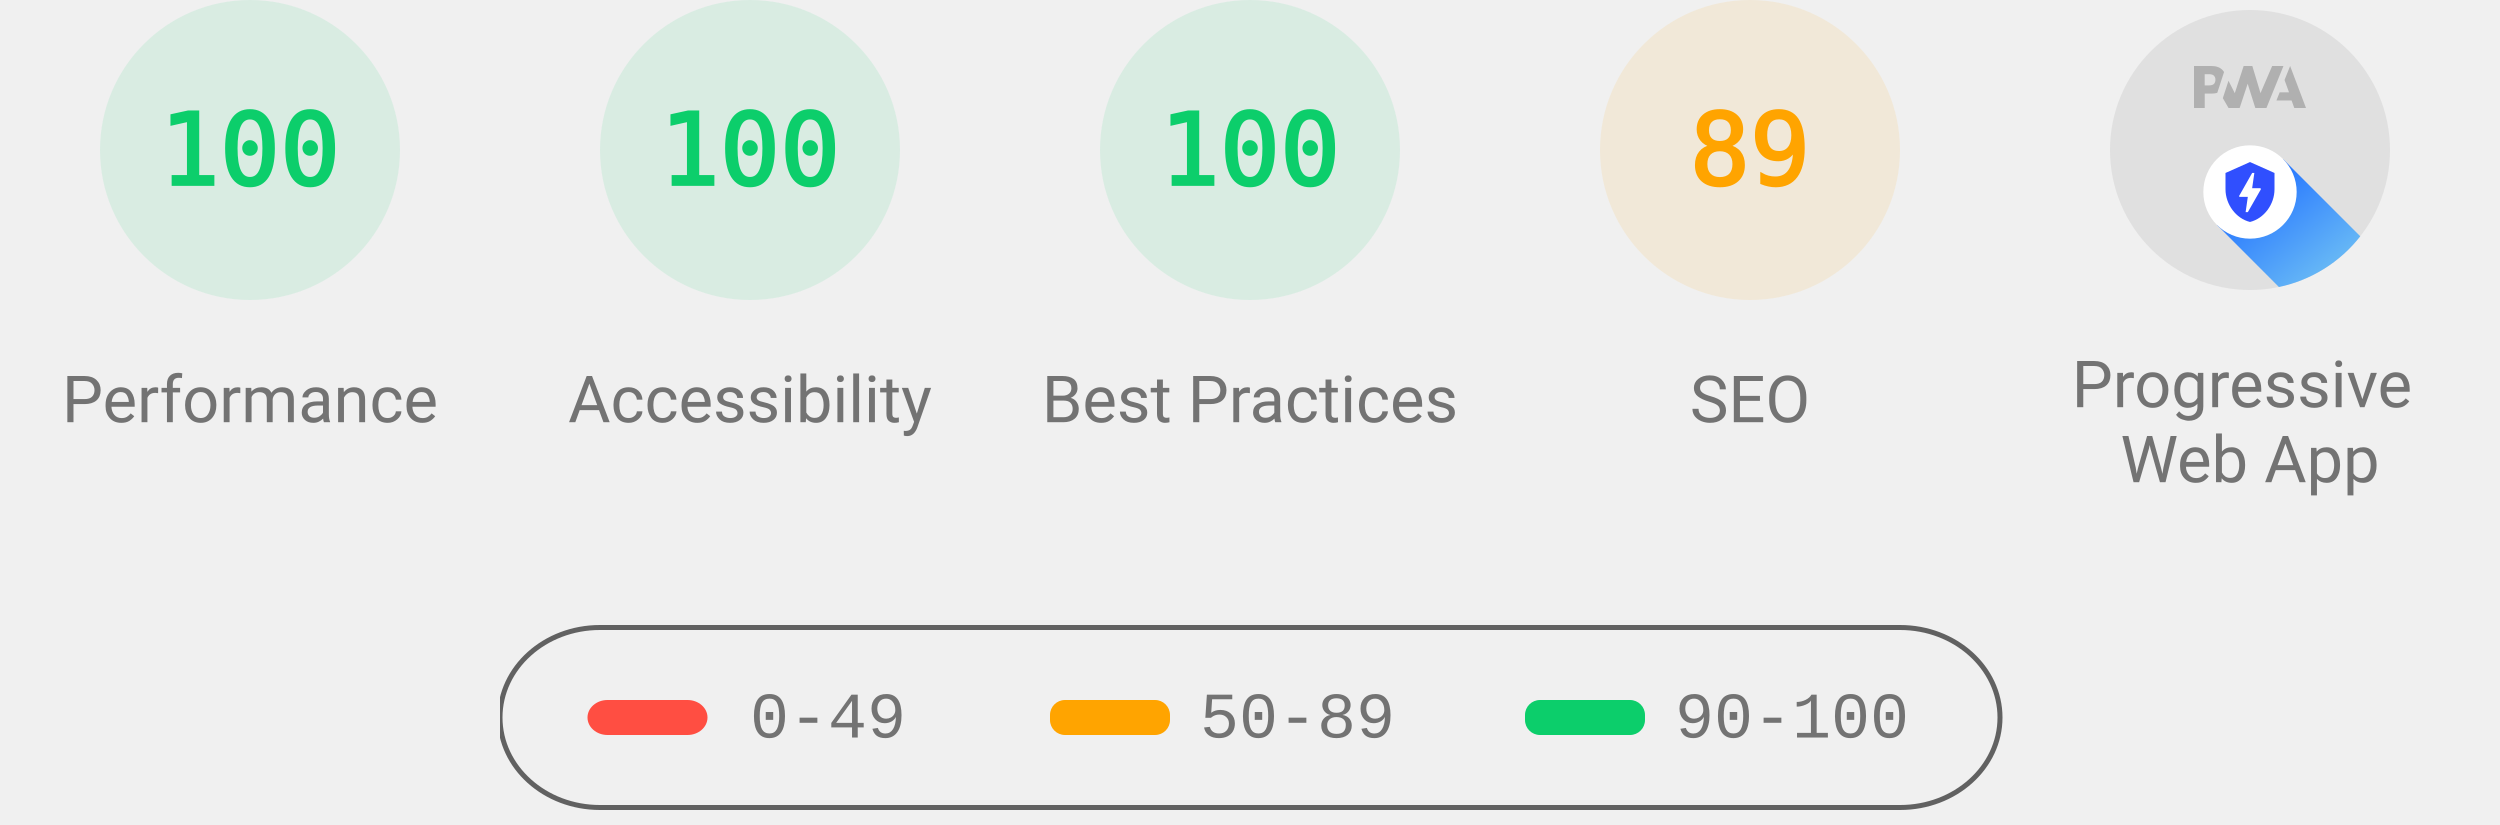
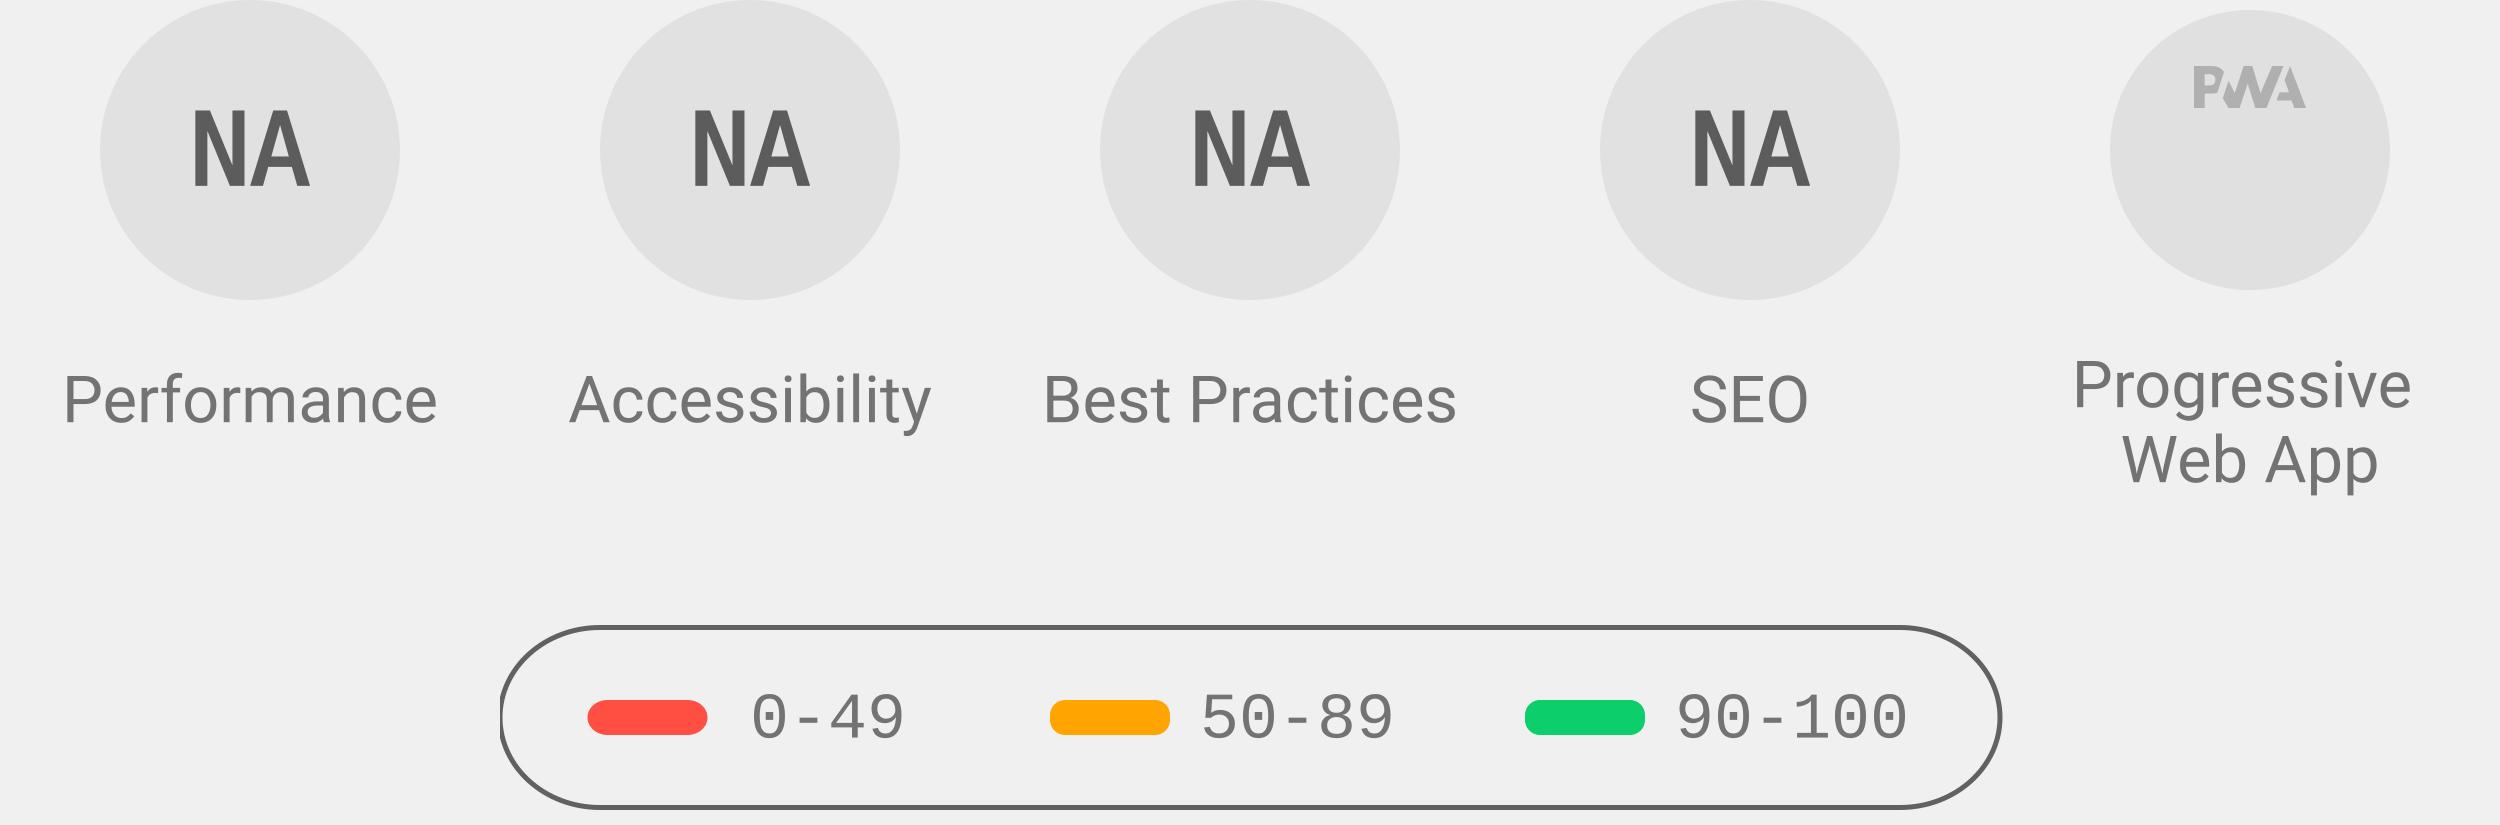
<svg xmlns="http://www.w3.org/2000/svg" class="theme--agnostic" fill="none" width="1000" height="330">
  <style>
			.gauge-base {
				opacity: 0.1
			}

			.gauge-arc {
				fill: none;
				animation-delay: 250ms;
				stroke-linecap: round;
				transform: rotate(-90deg);
				transform-origin: 100px 60px;
				animation: load-gauge 1s ease forwards
			}

			.guage-text {
				font-size: 40px;
				font-family: monospace;
				text-align: center
			}

			.guage-red {
				color: #ff4e42;
				fill: #ff4e42;
				stroke: #ff4e42
			}
			.guage-orange {
				color: #ffa400;
				fill: #ffa400;
				stroke: #ffa400
			}
			.guage-green {
				color: #0cce6b;
				fill: #0cce6b;
				stroke: #0cce6b
			}
			.theme--agnostic .guage-undefined {
				color: #5c5c5c;
				fill: #5c5c5c;
				stroke: #5c5c5c
			}
			.theme--light .guage-undefined {
				color: #1e1e1e;
				fill: #1e1e1e;
				stroke: #1e1e1e
			}
			.theme--dark .guage-undefined {
				color: #f5f5f5;
				fill: #f5f5f5;
				stroke: #f5f5f5
			}

			.guage-title {
				stroke: none;
				font-size: 26px;
				line-height: 26px;
				font-family: Roboto, Halvetica, Arial, sans-serif
			}
			.metric.guage-title {
				font-family: 'Courier New', Courier, monospace
			}
			.theme--agnostic .guage-title {
				color: #737373;
				fill: #737373
			}
			.theme--light .guage-title {
				color: #212121;
				fill: #212121
			}
			.theme--dark .guage-title {
				color: #f5f5f5;
				fill: #f5f5f5
			}

			@keyframes load-gauge {
				from {
					stroke-dasharray: 0 352.858
				}
			}
			.lh-gauge--pwa__disc {
				fill: #e0e0e0
			}
			.lh-gauge--pwa__logo {
				position: relative;
				fill: #b0b0b0
			}
			.lh-gauge--pwa__invisible {
				display: none
			}
			.lh-gauge--pwa__visible {
				display: inline
			}
			.guage-invisible {
				display: none
			}
			.lh-gauge--pwa__logo--primary-color {
				fill: #304ffe
			}
			.theme--agnostic .lh-gauge--pwa__logo--secondary-color {
				fill: #787878
			}
			.theme--light .lh-gauge--pwa__logo--secondary-color {
				fill: #3d3d3d
			}
			.theme--dark .lh-gauge--pwa__logo--secondary-color {
				fill: #d8b6b6
			}
			.theme--light #svg_2 {
				stroke: #00000022
			}
			.theme--agnostic #svg_2 {
				stroke: #616161
			}
			.theme--light #svg_2 {
				stroke: #00000022
			}
			.theme--dark #svg_2 {
				stroke: #f5f5f566
			}
		</style>
-   <svg class="guage-div guage-perf guage-green" viewBox="0 0 200 200" width="200" height="200" x="0" y="0">
-     <circle class="gauge-base" r="56" cx="100" cy="60" stroke-width="8" />
-     <circle class="gauge-arc guage-arc-1" r="56" cx="100" cy="60" stroke-width="8" style="stroke-dasharray: 351.858, 351.858;" />
-     <text class="guage-text" x="100px" y="60px" alignment-baseline="central" dominant-baseline="central" text-anchor="middle">100</text>
+   <svg class="guage-div guage-perf guage-undefined" viewBox="0 0 200 200" width="200" height="200" x="0" y="0">
+     <circle class="gauge-base" r="56" cx="100" cy="60" stroke-width="8" />
+     <circle class="gauge-arc guage-arc-1" r="56" cx="100" cy="60" stroke-width="8" style="stroke-dasharray: 351.858, 351.858;" />
+     <text class="guage-text" x="100px" y="60px" alignment-baseline="central" dominant-baseline="central" text-anchor="middle">NA</text>
    <text class="guage-title" x="100px" y="160px" alignment-baseline="central" dominant-baseline="central" text-anchor="middle">Performance</text>
-   </svg>,<svg class="guage-div guage-perf guage-green" viewBox="0 0 200 200" width="200" height="200" x="200" y="0">
-     <circle class="gauge-base" r="56" cx="100" cy="60" stroke-width="8" />
-     <circle class="gauge-arc guage-arc-1" r="56" cx="100" cy="60" stroke-width="8" style="stroke-dasharray: 351.858, 351.858;" />
-     <text class="guage-text" x="100px" y="60px" alignment-baseline="central" dominant-baseline="central" text-anchor="middle">100</text>
+   </svg>,<svg class="guage-div guage-perf guage-undefined" viewBox="0 0 200 200" width="200" height="200" x="200" y="0">
+     <circle class="gauge-base" r="56" cx="100" cy="60" stroke-width="8" />
+     <circle class="gauge-arc guage-arc-1" r="56" cx="100" cy="60" stroke-width="8" style="stroke-dasharray: 351.858, 351.858;" />
+     <text class="guage-text" x="100px" y="60px" alignment-baseline="central" dominant-baseline="central" text-anchor="middle">NA</text>
    <text class="guage-title" x="100px" y="160px" alignment-baseline="central" dominant-baseline="central" text-anchor="middle">Accessibility</text>
-   </svg>,<svg class="guage-div guage-perf guage-green" viewBox="0 0 200 200" width="200" height="200" x="400" y="0">
-     <circle class="gauge-base" r="56" cx="100" cy="60" stroke-width="8" />
-     <circle class="gauge-arc guage-arc-1" r="56" cx="100" cy="60" stroke-width="8" style="stroke-dasharray: 351.858, 351.858;" />
-     <text class="guage-text" x="100px" y="60px" alignment-baseline="central" dominant-baseline="central" text-anchor="middle">100</text>
+   </svg>,<svg class="guage-div guage-perf guage-undefined" viewBox="0 0 200 200" width="200" height="200" x="400" y="0">
+     <circle class="gauge-base" r="56" cx="100" cy="60" stroke-width="8" />
+     <circle class="gauge-arc guage-arc-1" r="56" cx="100" cy="60" stroke-width="8" style="stroke-dasharray: 351.858, 351.858;" />
+     <text class="guage-text" x="100px" y="60px" alignment-baseline="central" dominant-baseline="central" text-anchor="middle">NA</text>
    <text class="guage-title" x="100px" y="160px" alignment-baseline="central" dominant-baseline="central" text-anchor="middle">Best Practices</text>
-   </svg>,<svg class="guage-div guage-perf guage-orange" viewBox="0 0 200 200" width="200" height="200" x="600" y="0">
-     <circle class="gauge-base" r="56" cx="100" cy="60" stroke-width="8" />
-     <circle class="gauge-arc guage-arc-1" r="56" cx="100" cy="60" stroke-width="8" style="stroke-dasharray: 313.154, 351.858;" />
-     <text class="guage-text" x="100px" y="60px" alignment-baseline="central" dominant-baseline="central" text-anchor="middle">89</text>
+   </svg>,<svg class="guage-div guage-perf guage-undefined" viewBox="0 0 200 200" width="200" height="200" x="600" y="0">
+     <circle class="gauge-base" r="56" cx="100" cy="60" stroke-width="8" />
+     <circle class="gauge-arc guage-arc-1" r="56" cx="100" cy="60" stroke-width="8" style="stroke-dasharray: 351.858, 351.858;" />
+     <text class="guage-text" x="100px" y="60px" alignment-baseline="central" dominant-baseline="central" text-anchor="middle">NA</text>
    <text class="guage-title" x="100px" y="160px" alignment-baseline="central" dominant-baseline="central" text-anchor="middle">SEO</text>
  </svg>,<svg class="guage-div guage-pwa" viewBox="0 0 200 200" width="200" height="200" x="800" y="0">
    <svg viewBox="0 0 60 60" width="112" height="112" x="44" y="4">
      <defs>
        <linearGradient id="lh-gauge--pwa__check-circle__gradient-0" x1="50%" y1="0%" x2="50%" y2="100%">
          <stop stop-color="#00C852" offset="0%" />
          <stop stop-color="#009688" offset="100%" />
        </linearGradient>
        <linearGradient id="lh-gauge--pwa__installable__shadow-gradient-0" x1="76.056%" x2="24.111%" y1="82.995%" y2="24.735%">
          <stop stop-color="#A5D6A7" offset="0%" />
          <stop stop-color="#80CBC4" offset="100%" />
        </linearGradient>
        <linearGradient id="lh-gauge--pwa__fast-reliable__shadow-gradient-0" x1="76.056%" y1="82.995%" x2="25.678%" y2="26.493%">
          <stop stop-color="#64B5F6" offset="0%" />
          <stop stop-color="#2979FF" offset="100%" />
        </linearGradient>
        <g id="lh-gauge--pwa__fast-reliable-badge-0">
          <circle fill="#FFFFFF" cx="10" cy="10" r="10" />
          <path fill="#304FFE" d="M10 3.58l5.25 2.34v3.5c0 3.23-2.24 6.26-5.25 7-3.01-.74-5.25-3.77-5.25-7v-3.5L10 3.58zm-.47 10.74l2.76-4.83.03-.07c.04-.08 0-.24-.22-.24h-1.64l.47-3.26h-.47l-2.7 4.77c-.02.01.05-.1-.04.05-.09.16-.1.31.18.31h1.63l-.47 3.27h.47z" />
        </g>
        <g id="lh-gauge--pwa__installable-badge-0">
          <circle fill="#FFFFFF" cx="10" cy="10" r="10" />
          <path fill="#009688" d="M10 4.167A5.835 5.835 0 0 0 4.167 10 5.835 5.835 0 0 0 10 15.833 5.835 5.835 0 0 0 15.833 10 5.835 5.835 0 0 0 10 4.167zm2.917 6.416h-2.334v2.334H9.417v-2.334H7.083V9.417h2.334V7.083h1.166v2.334h2.334v1.166z" />
        </g>
      </defs>
      <g stroke="none" fill-rule="nonzero">
        <circle class="lh-gauge--pwa__disc" cx="30" cy="30" r="30" />
        <g class="lh-gauge--pwa__logo">
          <path d="M35.66 19.39l.7-1.75h2L37.4 15 38.6 12l3.4 9h-2.51l-.58-1.61z" />
          <path d="M33.52 21l3.65-9h-2.42l-2.5 5.82L30.5 12h-1.86l-1.9 5.82-1.35-2.65-1.21 3.72L25.4 21h2.38l1.72-5.2 1.64 5.2z" />
          <path fill-rule="nonzero" d="M20.3 17.91h1.48c.45 0 .85-.05 1.2-.15l.39-1.18 1.07-3.3a2.64 2.64 0 0 0-.28-.37c-.55-.6-1.36-.91-2.42-.91H18v9h2.3V17.9zm1.96-3.84c.22.22.33.5.33.87 0 .36-.1.65-.29.87-.2.23-.59.35-1.15.35h-.86v-2.41h.87c.52 0 .89.1 1.1.32z" />
        </g>
        <rect class="lh-gauge--pwa__component lh-gauge--pwa__na-line lh-gauge--pwa__invisible" fill="#FFFFFF" x="20" y="32" width="20" height="4" rx="2" />
-         <g class="lh-gauge--pwa__component lh-gauge--pwa__fast-reliable-badge lh-gauge--pwa__visible" transform="translate(20, 29)">
+         <g class="lh-gauge--pwa__component lh-gauge--pwa__fast-reliable-badge lh-gauge--pwa__invisible" transform="translate(20, 29)">
          <path fill="url(#lh-gauge--pwa__fast-reliable__shadow-gradient-0)" d="M33.63 19.49A30 30 0 0 1 16.2 30.36L3 17.14 17.14 3l16.49 16.49z" />
          <use href="#lh-gauge--pwa__fast-reliable-badge-0" />
        </g>
        <g class="lh-gauge--pwa__component lh-gauge--pwa__installable-badge lh-gauge--pwa__invisible" transform="translate(20, 29)">
          <path fill="url(#lh-gauge--pwa__installable__shadow-gradient-0)" d="M33.629 19.487c-4.272 5.453-10.391 9.39-17.415 10.869L3 17.142 17.142 3 33.63 19.487z" />
          <use href="#lh-gauge--pwa__installable-badge-0" />
        </g>
        <g class="lh-gauge--pwa__component lh-gauge--pwa__fast-reliable-installable-badges lh-gauge--pwa__invisible">
          <g transform="translate(8, 29)">
            <path fill="url(#lh-gauge--pwa__fast-reliable__shadow-gradient-0)" d="M16.321 30.463L3 17.143 17.142 3l22.365 22.365A29.864 29.864 0 0 1 22 31c-1.942 0-3.84-.184-5.679-.537z" />
            <use href="#lh-gauge--pwa__fast-reliable-badge-0" />
          </g>
          <g transform="translate(32, 29)">
            <path fill="url(#lh-gauge--pwa__installable__shadow-gradient-0)" d="M25.982 11.84a30.107 30.107 0 0 1-13.08 15.203L3 17.143 17.142 3l8.84 8.84z" />
            <use href="#lh-gauge--pwa__installable-badge-0" />
          </g>
        </g>
        <g class="lh-gauge--pwa__component lh-gauge--pwa__check-circle lh-gauge--pwa__invisible" transform="translate(18, 28)">
          <circle fill="#FFFFFF" cx="12" cy="12" r="12" />
          <path fill="url(#lh-gauge--pwa__check-circle__gradient-0)" d="M12 2a10 10 0 1 0 0 20 10 10 0 0 0 0-20zm-2 15l-5-5 1.41-1.41L10 14.17l7.59-7.59L19 8l-9 9z" />
        </g>
      </g>
    </svg>
    <text class="guage-title" y="160px" alignment-baseline="central" dominant-baseline="central" text-anchor="middle">
      <tspan x="100px" dy="-6px">Progressive</tspan>
      <tspan x="100px" dy="30px">Web App</tspan>
    </text>
  </svg>
  <svg width="604" height="76" x="200" y="250">
    <g>
      <rect fill="none" id="canvas_background" height="80" width="604" y="-1" x="-1" />
      <g display="none" overflow="visible" y="0" x="0" height="100%" width="100%" id="canvasGrid">
        <rect fill="url(#gridpattern)" stroke-width="0" y="0" x="0" height="100%" width="100%" />
      </g>
    </g>
    <g>
      <rect fill-opacity="0" stroke-width="2" rx="40" id="svg_2" height="72" width="600" y="1" x="0" fill="#000000" />
      <rect stroke="#000" rx="8" id="svg_3" height="14" width="48" y="30" x="35" stroke-opacity="null" stroke-width="0" fill="#ff4e42" />
      <rect stroke="#000" rx="6" id="svg_4" height="14" width="48" y="30" x="220" stroke-opacity="null" stroke-width="0" fill="#ffa400" />
      <rect stroke="#000" rx="6" id="svg_5" height="14" width="48" y="30" x="410" stroke-opacity="null" stroke-width="0" fill="#0cce6b" />
      <text class="metric guage-title" xml:space="preserve" text-anchor="start" font-size="26" id="svg_6" y="45" x="100" stroke-opacity="null" stroke-width="0" stroke="#000">0-49</text>
      <text class="metric guage-title" xml:space="preserve" text-anchor="start" font-size="26" id="svg_7" y="45" x="280" stroke-opacity="null" stroke-width="0" stroke="#000">50-89</text>
      <text class="metric guage-title" xml:space="preserve" text-anchor="start" font-size="26" id="svg_8" y="45" x="470" stroke-opacity="null" stroke-width="0" stroke="#000">90-100</text>
    </g>
  </svg>
</svg>
